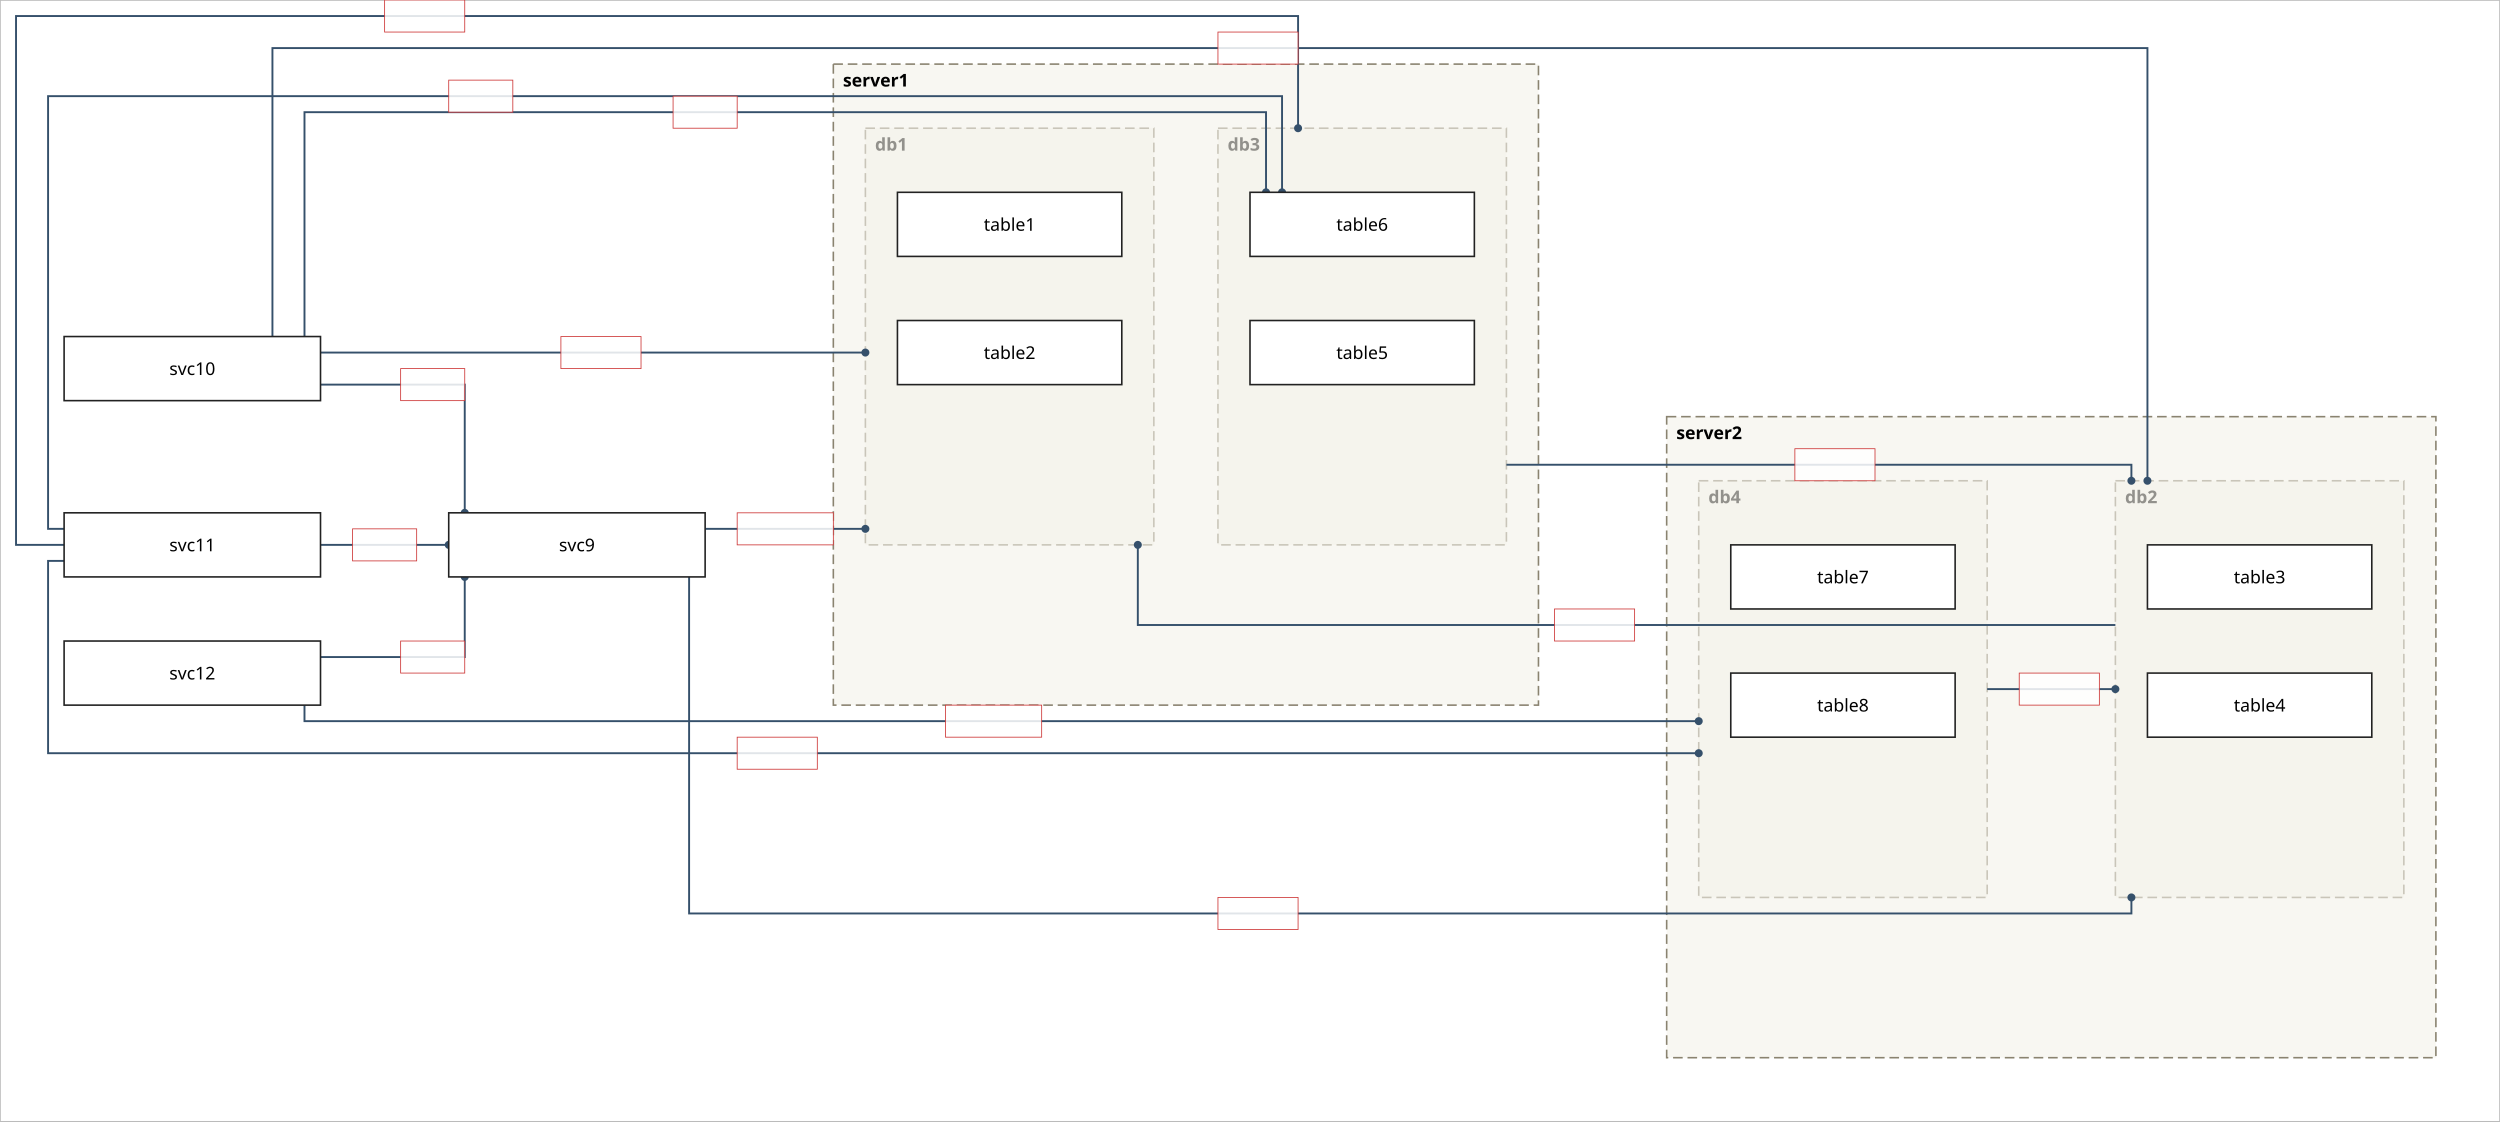
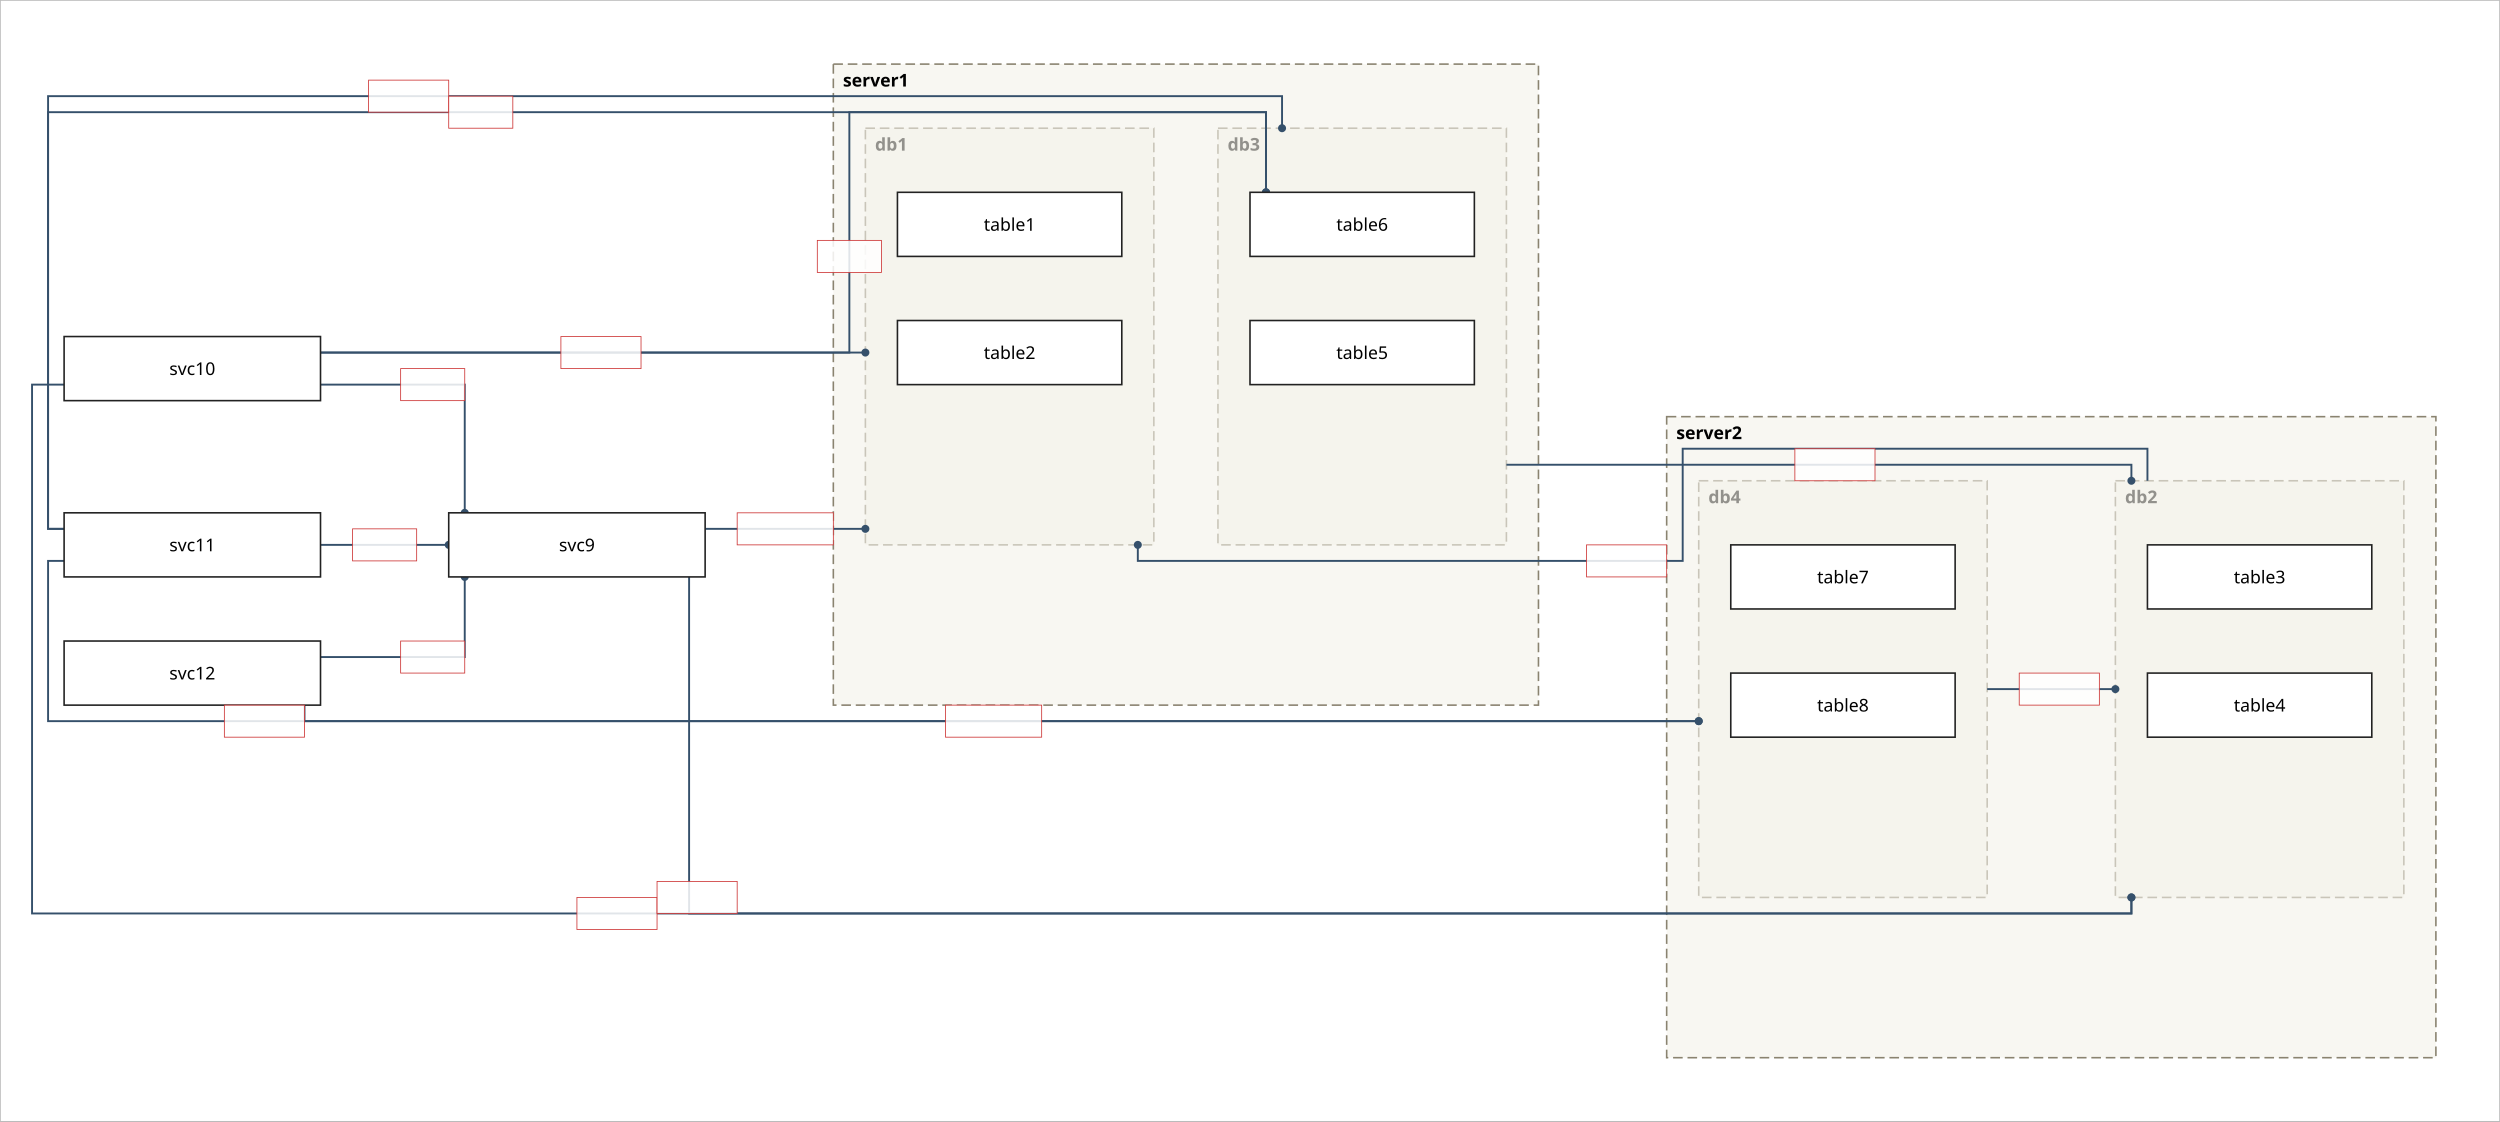
<svg xmlns="http://www.w3.org/2000/svg" width="1560" height="700" viewBox="0 0 1560 700" font-family="sans-serif" font-size="11">
  <rect width="100%" height="100%" fill="#fff" stroke="#bbb" />
  <rect x="540" y="80" width="180" height="260" fill="#f3f1ea" fill-opacity="0.6" stroke="#8a8370" stroke-dasharray="6 3" />
  <text x="546" y="94" font-weight="bold">db1</text>
  <rect x="1320" y="300" width="180" height="260" fill="#f3f1ea" fill-opacity="0.6" stroke="#8a8370" stroke-dasharray="6 3" />
  <text x="1326" y="314" font-weight="bold">db2</text>
  <rect x="760" y="80" width="180" height="260" fill="#f3f1ea" fill-opacity="0.6" stroke="#8a8370" stroke-dasharray="6 3" />
  <text x="766" y="94" font-weight="bold">db3</text>
  <rect x="1060" y="300" width="180" height="260" fill="#f3f1ea" fill-opacity="0.6" stroke="#8a8370" stroke-dasharray="6 3" />
  <text x="1066" y="314" font-weight="bold">db4</text>
  <rect x="520" y="40" width="440" height="400" fill="#f3f1ea" fill-opacity="0.6" stroke="#8a8370" stroke-dasharray="6 3" />
  <text x="526" y="54" font-weight="bold">server1</text>
  <rect x="1040" y="260" width="480" height="400" fill="#f3f1ea" fill-opacity="0.6" stroke="#8a8370" stroke-dasharray="6 3" />
  <text x="1046" y="274" font-weight="bold">server2</text>
-   <polyline points="1320,390 710,390 710,340" fill="none" stroke="#35506b" stroke-width="1.2" />
+   <polyline points="1340,300 1340,280 1050,280 1050,350 710,350 710,340" fill="none" stroke="#35506b" stroke-width="1.2" />
  <circle cx="710" cy="340" r="2.5" fill="#35506b" />
  <polyline points="940,290 1330,290 1330,300" fill="none" stroke="#35506b" stroke-width="1.2" />
  <circle cx="1330" cy="300" r="2.5" fill="#35506b" />
  <polyline points="1240,430 1320,430" fill="none" stroke="#35506b" stroke-width="1.2" />
  <circle cx="1320" cy="430" r="2.5" fill="#35506b" />
  <polyline points="200,220 540,220" fill="none" stroke="#35506b" stroke-width="1.2" />
  <circle cx="540" cy="220" r="2.5" fill="#35506b" />
-   <polyline points="170,210 170,30 1340,30 1340,300" fill="none" stroke="#35506b" stroke-width="1.2" />
-   <circle cx="1340" cy="300" r="2.5" fill="#35506b" />
-   <polyline points="190,210 190,70 790,70 790,120" fill="none" stroke="#35506b" stroke-width="1.2" />
+   <polyline points="40,240 20,240 20,570 1330,570 1330,560" fill="none" stroke="#35506b" stroke-width="1.2" />
+   <circle cx="1330" cy="560" r="2.5" fill="#35506b" />
+   <polyline points="200,220 530,220 530,70 790,70 790,120" fill="none" stroke="#35506b" stroke-width="1.2" />
  <circle cx="790" cy="120" r="2.5" fill="#35506b" />
  <polyline points="200,240 290,240 290,320" fill="none" stroke="#35506b" stroke-width="1.2" />
  <circle cx="290" cy="320" r="2.5" fill="#35506b" />
-   <polyline points="40,340 10,340 10,10 810,10 810,80" fill="none" stroke="#35506b" stroke-width="1.2" />
-   <circle cx="810" cy="80" r="2.5" fill="#35506b" />
-   <polyline points="40,330 30,330 30,60 800,60 800,120" fill="none" stroke="#35506b" stroke-width="1.2" />
-   <circle cx="800" cy="120" r="2.5" fill="#35506b" />
-   <polyline points="40,350 30,350 30,470 1060,470" fill="none" stroke="#35506b" stroke-width="1.2" />
-   <circle cx="1060" cy="470" r="2.5" fill="#35506b" />
+   <polyline points="40,330 30,330 30,60 800,60 800,80" fill="none" stroke="#35506b" stroke-width="1.2" />
+   <circle cx="800" cy="80" r="2.5" fill="#35506b" />
+   <polyline points="40,330 30,330 30,70 790,70 790,120" fill="none" stroke="#35506b" stroke-width="1.2" />
+   <circle cx="790" cy="120" r="2.5" fill="#35506b" />
+   <polyline points="40,350 30,350 30,450 1060,450" fill="none" stroke="#35506b" stroke-width="1.2" />
+   <circle cx="1060" cy="450" r="2.5" fill="#35506b" />
  <polyline points="200,340 280,340" fill="none" stroke="#35506b" stroke-width="1.2" />
  <circle cx="280" cy="340" r="2.5" fill="#35506b" />
  <polyline points="190,440 190,450 1060,450" fill="none" stroke="#35506b" stroke-width="1.2" />
  <circle cx="1060" cy="450" r="2.5" fill="#35506b" />
  <polyline points="200,410 290,410 290,360" fill="none" stroke="#35506b" stroke-width="1.2" />
  <circle cx="290" cy="360" r="2.5" fill="#35506b" />
  <polyline points="440,330 540,330" fill="none" stroke="#35506b" stroke-width="1.2" />
  <circle cx="540" cy="330" r="2.5" fill="#35506b" />
  <polyline points="430,360 430,570 1330,570 1330,560" fill="none" stroke="#35506b" stroke-width="1.2" />
  <circle cx="1330" cy="560" r="2.5" fill="#35506b" />
  <rect x="560" y="120" width="140" height="40" fill="#fff" stroke="#222" />
  <text x="630" y="144" text-anchor="middle">table1</text>
  <rect x="560" y="200" width="140" height="40" fill="#fff" stroke="#222" />
  <text x="630" y="224" text-anchor="middle">table2</text>
  <rect x="1340" y="340" width="140" height="40" fill="#fff" stroke="#222" />
  <text x="1410" y="364" text-anchor="middle">table3</text>
  <rect x="1340" y="420" width="140" height="40" fill="#fff" stroke="#222" />
  <text x="1410" y="444" text-anchor="middle">table4</text>
  <rect x="780" y="200" width="140" height="40" fill="#fff" stroke="#222" />
  <text x="850" y="224" text-anchor="middle">table5</text>
  <rect x="780" y="120" width="140" height="40" fill="#fff" stroke="#222" />
  <text x="850" y="144" text-anchor="middle">table6</text>
  <rect x="1080" y="340" width="140" height="40" fill="#fff" stroke="#222" />
  <text x="1150" y="364" text-anchor="middle">table7</text>
  <rect x="1080" y="420" width="140" height="40" fill="#fff" stroke="#222" />
  <text x="1150" y="444" text-anchor="middle">table8</text>
  <rect x="40" y="210" width="160" height="40" fill="#fff" stroke="#222" />
  <text x="120" y="234" text-anchor="middle">svc10</text>
  <rect x="40" y="320" width="160" height="40" fill="#fff" stroke="#222" />
  <text x="120" y="344" text-anchor="middle">svc11</text>
  <rect x="40" y="400" width="160" height="40" fill="#fff" stroke="#222" />
  <text x="120" y="424" text-anchor="middle">svc12</text>
  <rect x="280" y="320" width="160" height="40" fill="#fff" stroke="#222" />
  <text x="360" y="344" text-anchor="middle">svc9</text>
-   <rect x="970" y="380" width="50" height="20" fill="#fff" fill-opacity="0.85" stroke="#c33" stroke-width="0.5" />
+   <rect x="990" y="340" width="50" height="20" fill="#fff" fill-opacity="0.85" stroke="#c33" stroke-width="0.5" />
  <rect x="1120" y="280" width="50" height="20" fill="#fff" fill-opacity="0.85" stroke="#c33" stroke-width="0.5" />
  <rect x="1260" y="420" width="50" height="20" fill="#fff" fill-opacity="0.85" stroke="#c33" stroke-width="0.5" />
  <rect x="350" y="210" width="50" height="20" fill="#fff" fill-opacity="0.85" stroke="#c33" stroke-width="0.5" />
-   <rect x="760" y="20" width="50" height="20" fill="#fff" fill-opacity="0.85" stroke="#c33" stroke-width="0.5" />
-   <rect x="420" y="60" width="40" height="20" fill="#fff" fill-opacity="0.85" stroke="#c33" stroke-width="0.5" />
+   <rect x="360" y="560" width="50" height="20" fill="#fff" fill-opacity="0.85" stroke="#c33" stroke-width="0.5" />
+   <rect x="510" y="150" width="40" height="20" fill="#fff" fill-opacity="0.85" stroke="#c33" stroke-width="0.5" />
  <rect x="250" y="230" width="40" height="20" fill="#fff" fill-opacity="0.85" stroke="#c33" stroke-width="0.5" />
-   <rect x="240" y="0" width="50" height="20" fill="#fff" fill-opacity="0.85" stroke="#c33" stroke-width="0.5" />
-   <rect x="280" y="50" width="40" height="20" fill="#fff" fill-opacity="0.85" stroke="#c33" stroke-width="0.5" />
-   <rect x="460" y="460" width="50" height="20" fill="#fff" fill-opacity="0.85" stroke="#c33" stroke-width="0.5" />
+   <rect x="230" y="50" width="50" height="20" fill="#fff" fill-opacity="0.85" stroke="#c33" stroke-width="0.5" />
+   <rect x="280" y="60" width="40" height="20" fill="#fff" fill-opacity="0.85" stroke="#c33" stroke-width="0.5" />
+   <rect x="140" y="440" width="50" height="20" fill="#fff" fill-opacity="0.85" stroke="#c33" stroke-width="0.5" />
  <rect x="220" y="330" width="40" height="20" fill="#fff" fill-opacity="0.85" stroke="#c33" stroke-width="0.5" />
  <rect x="590" y="440" width="60" height="20" fill="#fff" fill-opacity="0.85" stroke="#c33" stroke-width="0.5" />
  <rect x="250" y="400" width="40" height="20" fill="#fff" fill-opacity="0.85" stroke="#c33" stroke-width="0.5" />
  <rect x="460" y="320" width="60" height="20" fill="#fff" fill-opacity="0.85" stroke="#c33" stroke-width="0.5" />
-   <rect x="760" y="560" width="50" height="20" fill="#fff" fill-opacity="0.85" stroke="#c33" stroke-width="0.5" />
+   <rect x="410" y="550" width="50" height="20" fill="#fff" fill-opacity="0.85" stroke="#c33" stroke-width="0.5" />
</svg>
